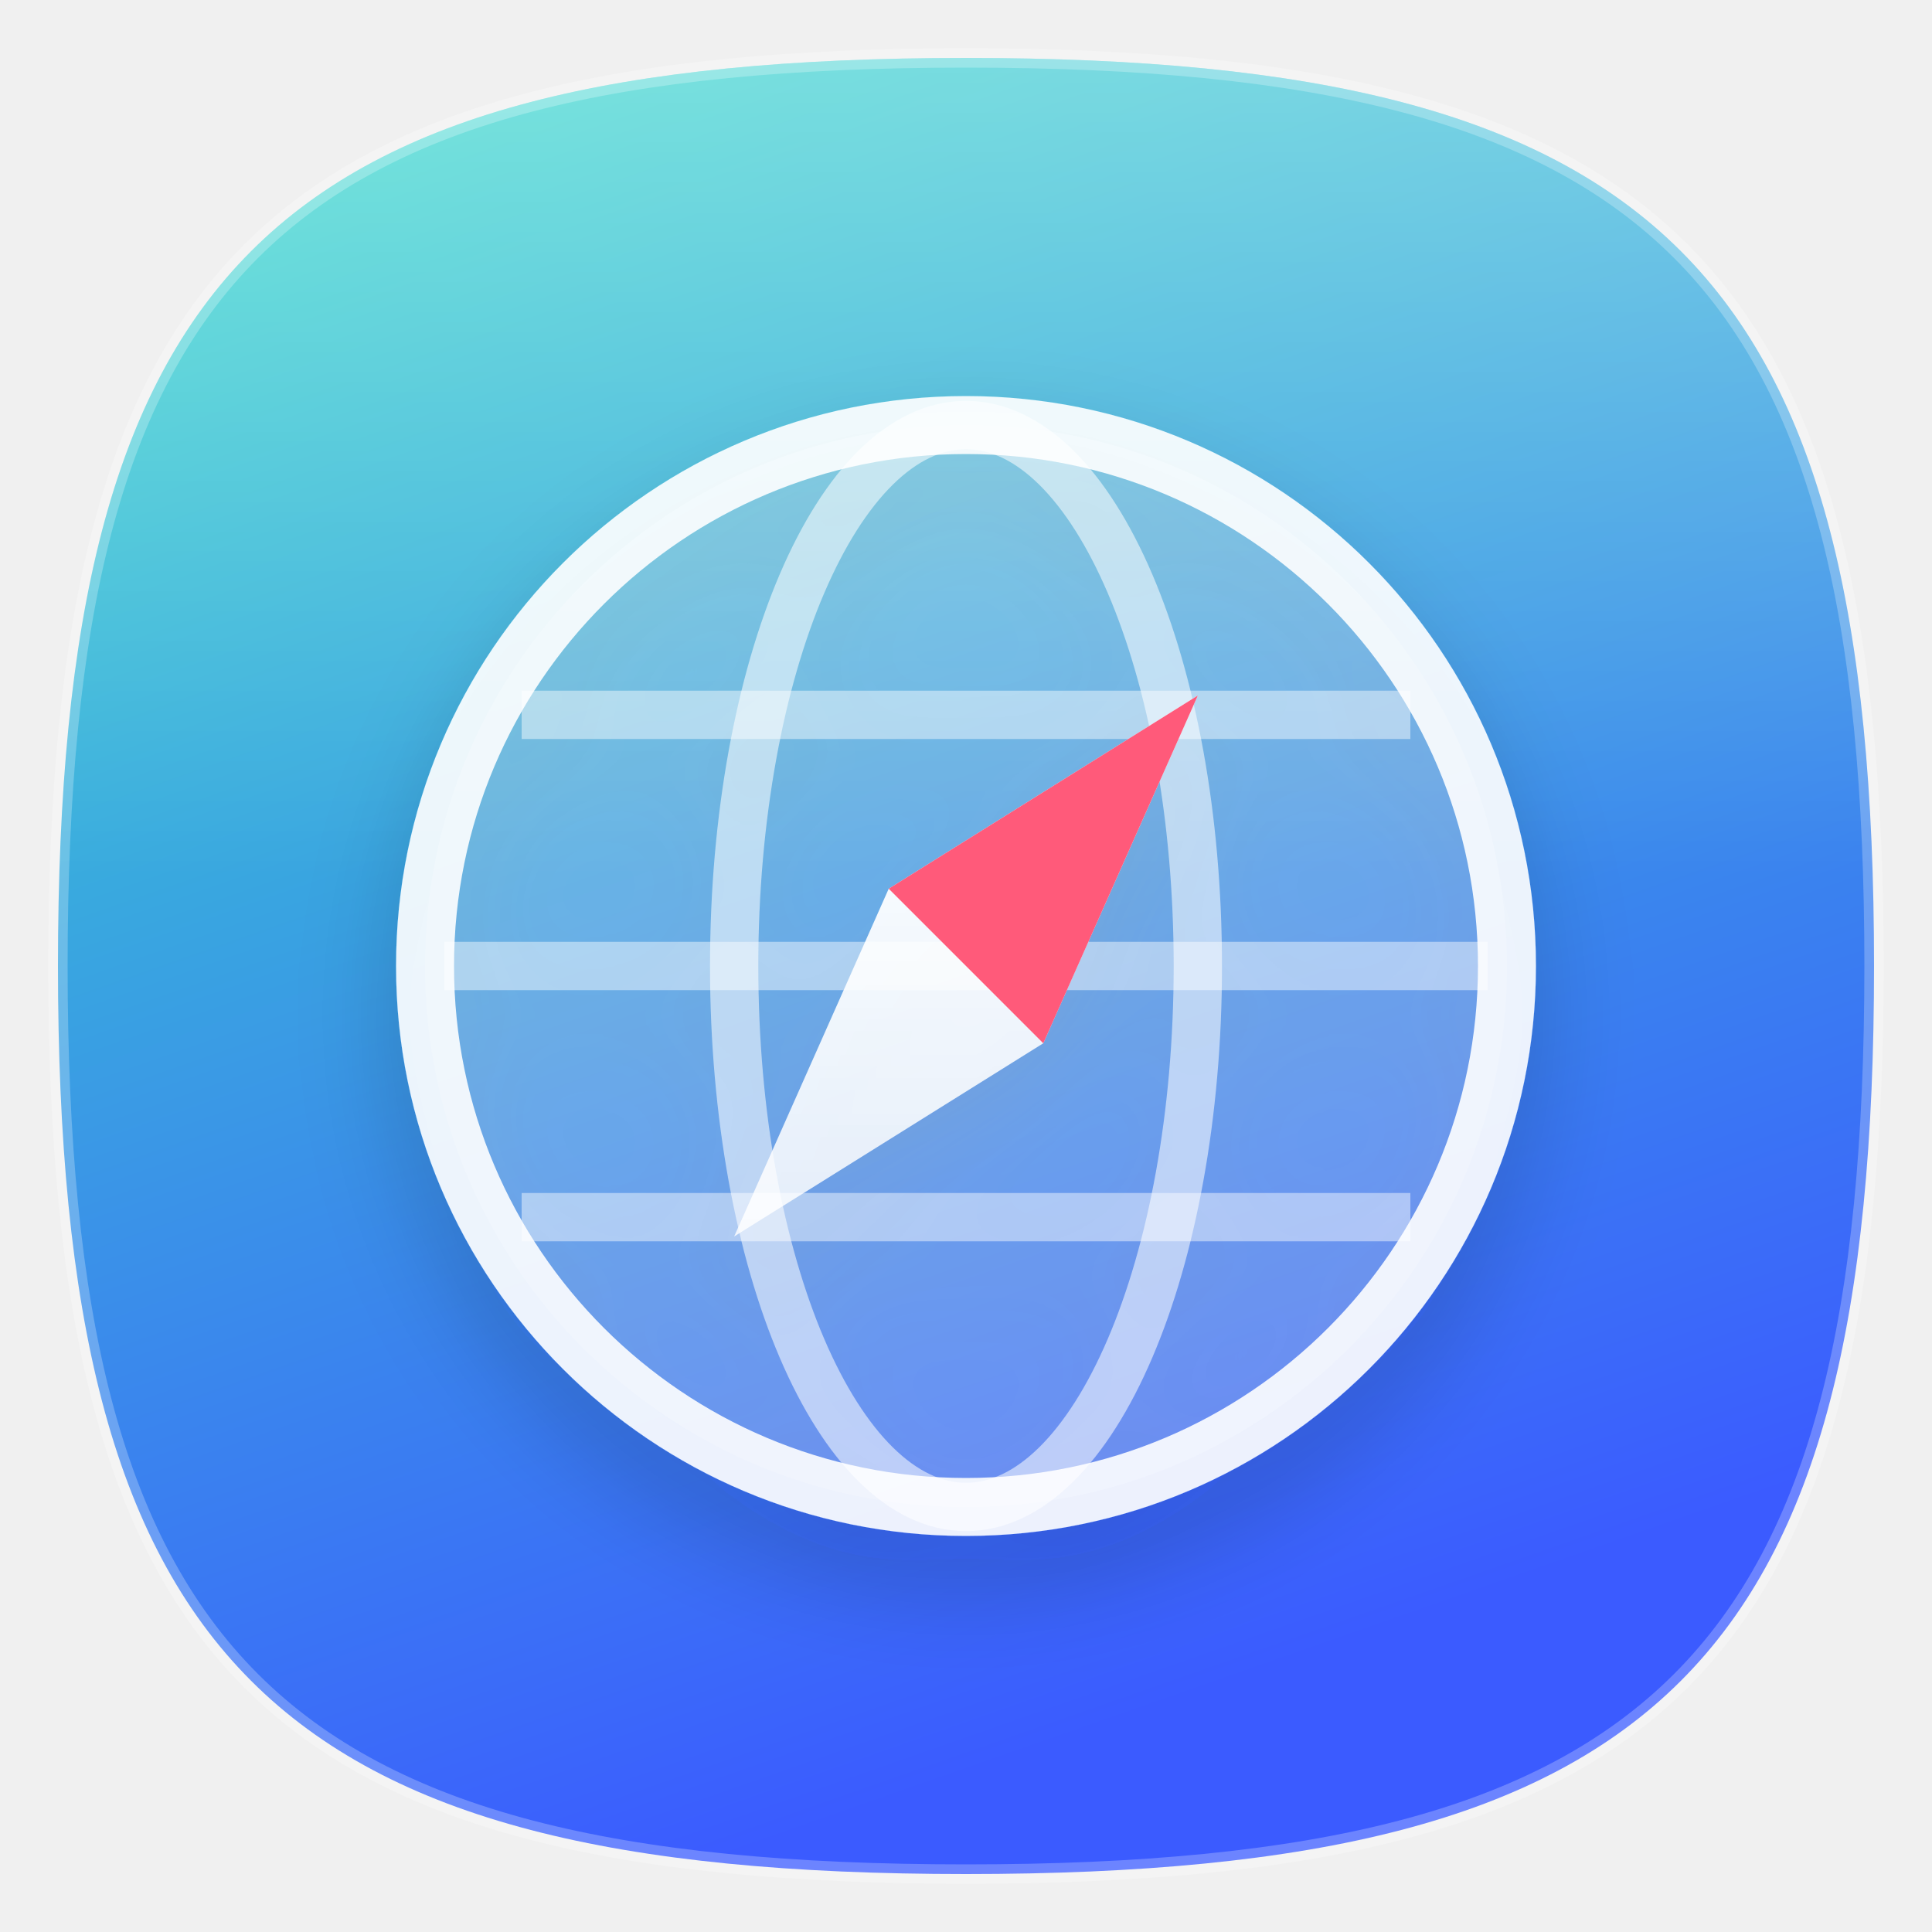
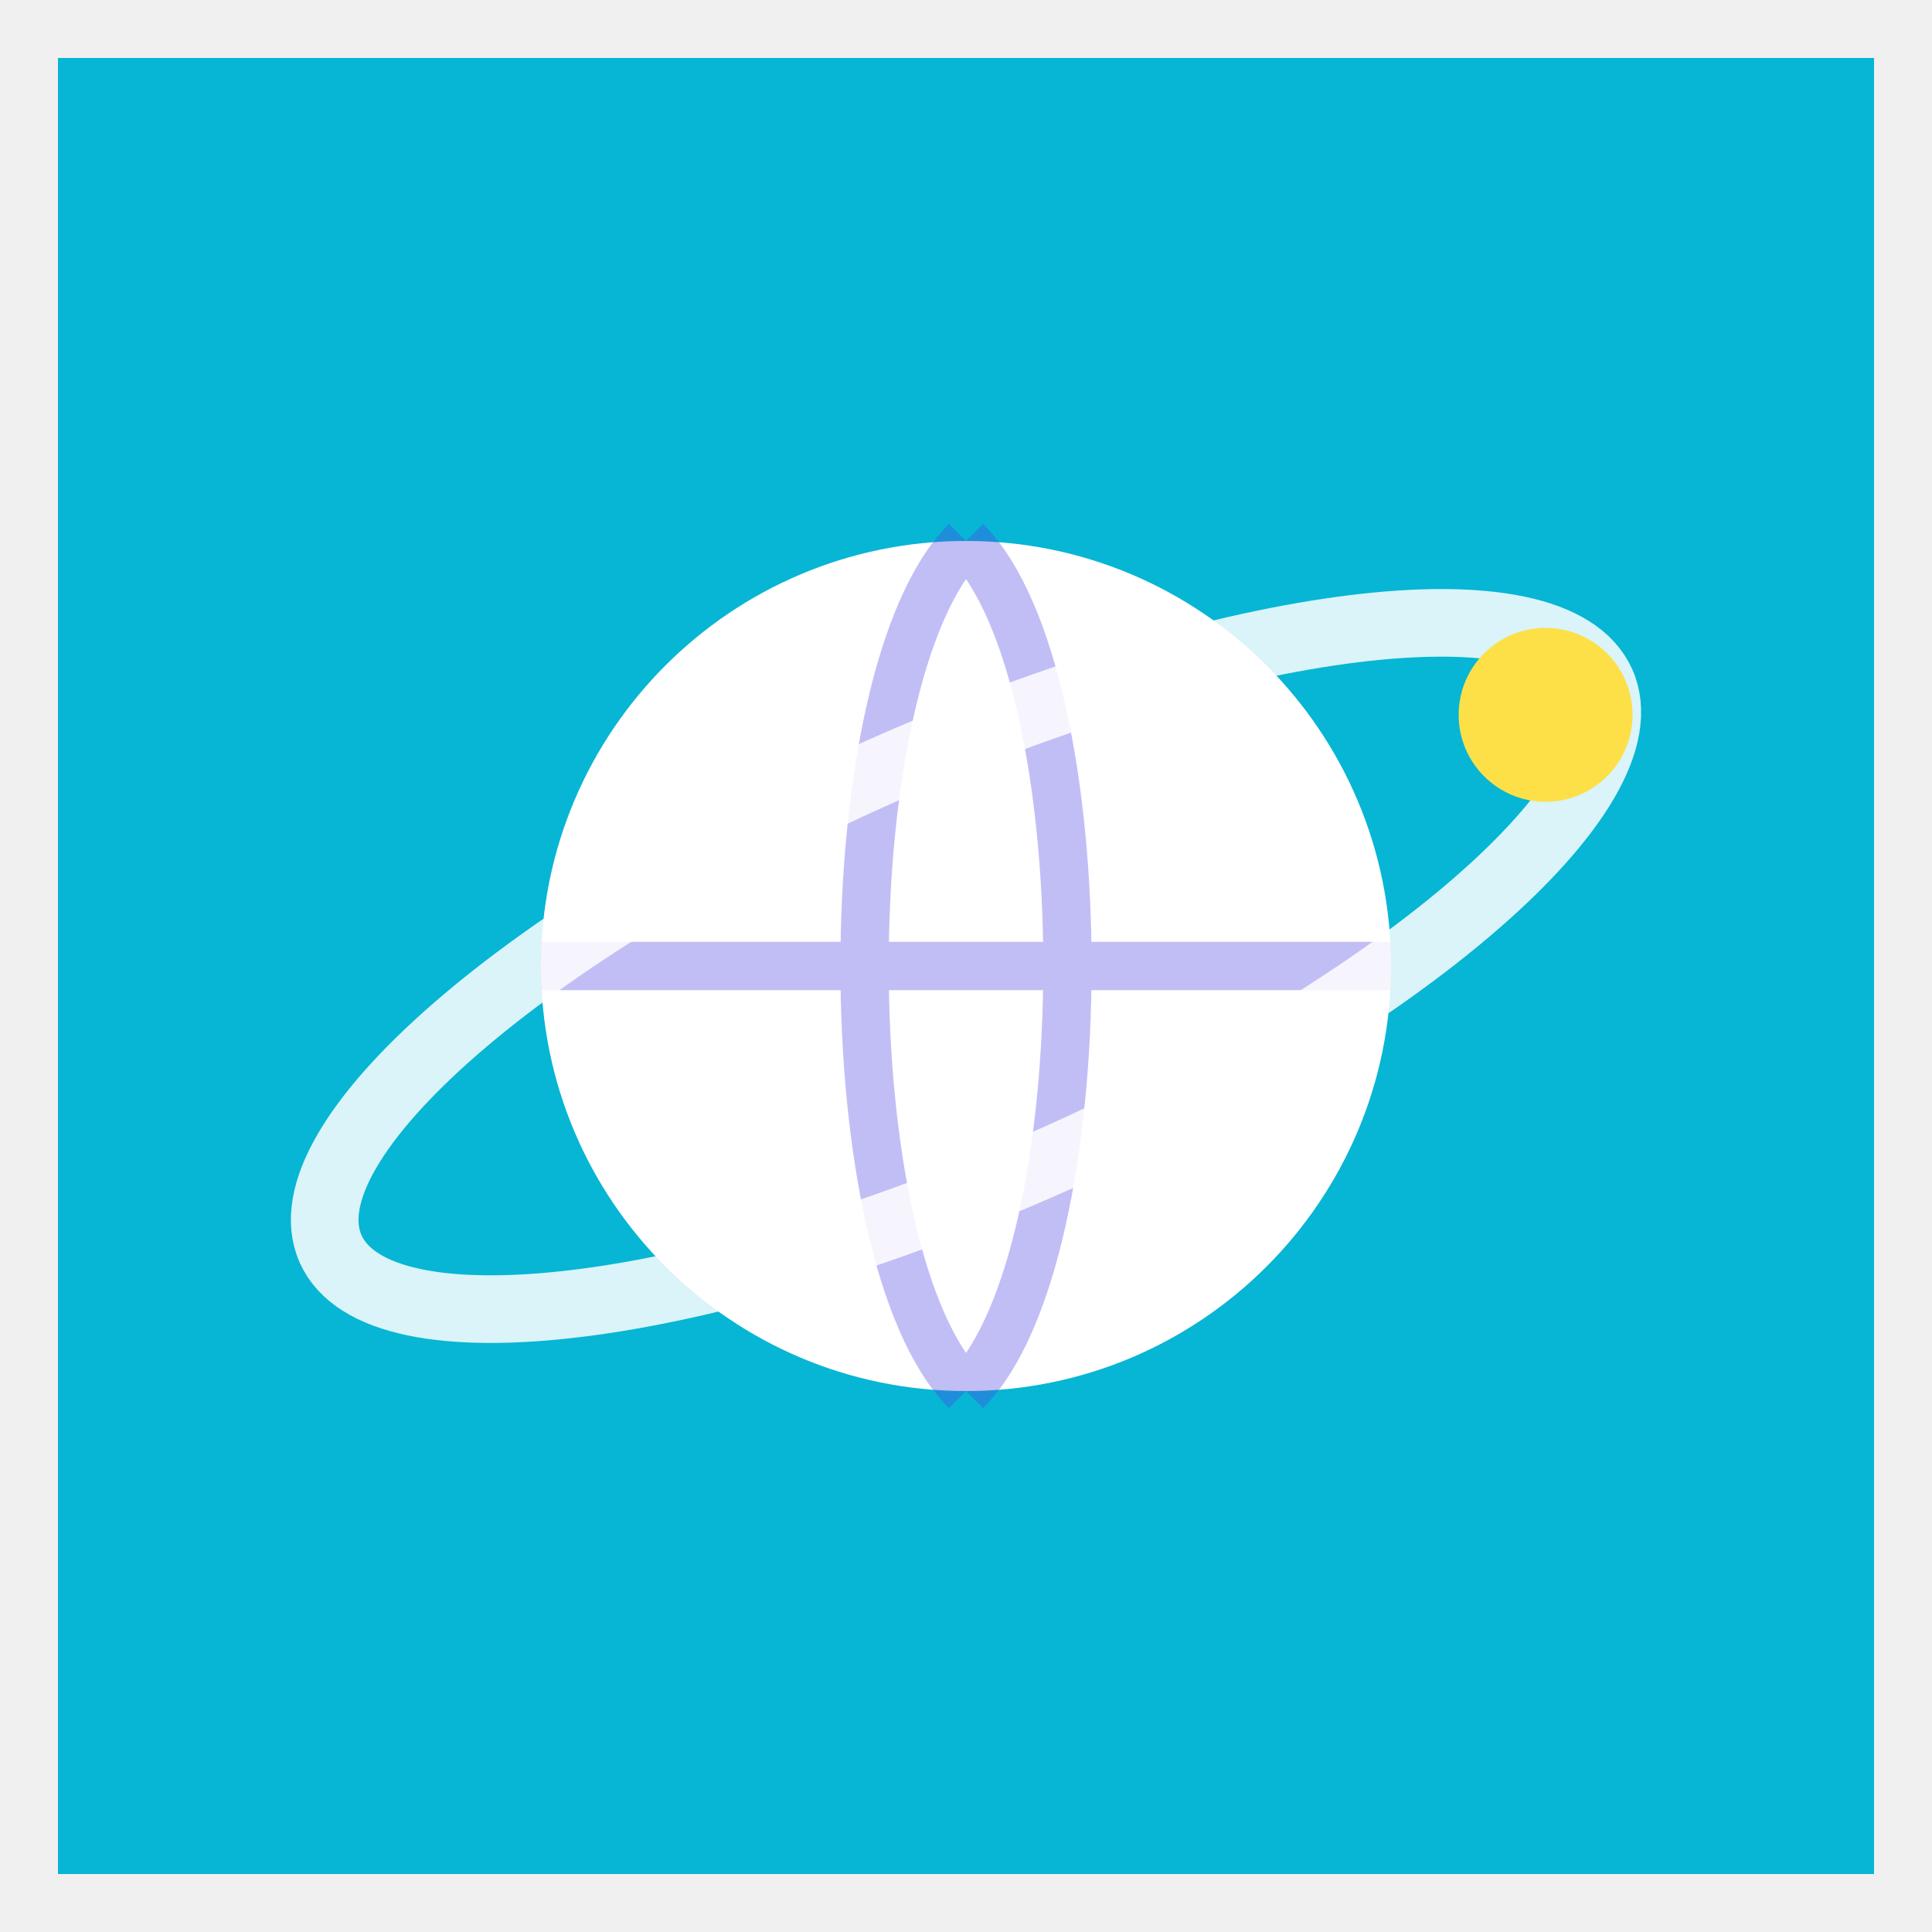
<svg xmlns="http://www.w3.org/2000/svg" viewBox="0 0 100 100" aria-hidden="true">
-   <defs>
-     <linearGradient id="i2b" x1="0" y1="0" x2="0.35" y2="1">
-       <stop offset="0" stop-color="#38e0c8" />
-       <stop offset="1" stop-color="#3b5bff" />
-     </linearGradient>
-     <linearGradient id="i2h" x1="0" y1="0" x2="0" y2="1">
-       <stop offset="0" stop-color="#fff" stop-opacity="0.32" />
-       <stop offset=".45" stop-color="#fff" stop-opacity="0" />
-     </linearGradient>
-     <linearGradient id="i2w" x1="0" y1="0" x2="0" y2="1">
-       <stop offset="0" stop-color="#fff" />
-       <stop offset="1" stop-color="#fff" stop-opacity=".82" />
-     </linearGradient>
-     <filter id="i2s" x="-20%" y="-20%" width="140%" height="140%">
-       <feDropShadow dx="0" dy="2.5" stdDeviation="2.5" flood-color="#0b1020" flood-opacity=".22" />
-     </filter>
-   </defs>
-   <path d="M50 3C86 3 97 14 97 50S86 97 50 97 3 86 3 50 14 3 50 3Z" fill="url(#i2b)" />
-   <path d="M50 3C86 3 97 14 97 50S86 97 50 97 3 86 3 50 14 3 50 3Z" fill="url(#i2h)" />
-   <path d="M50 3C86 3 97 14 97 50S86 97 50 97 3 86 3 50 14 3 50 3Z" fill="none" stroke="#fff" stroke-opacity=".25" stroke-width="1" />
-   <g filter="url(#i2s)">
-     <circle cx="50" cy="50" r="28" fill="#fff" fill-opacity=".22" />
-     <circle cx="50" cy="50" r="28" fill="none" stroke="#fff" stroke-opacity=".9" stroke-width="3" />
-     <ellipse cx="50" cy="50" rx="12" ry="28" fill="none" stroke="#fff" stroke-opacity=".55" stroke-width="2.5" />
-     <path d="M23 50h54M27 37h46M27 63h46" stroke="#fff" stroke-opacity=".45" stroke-width="2.5" />
-     <path d="M62 36 54 54 38 64 46 46Z" fill="url(#i2w)" />
-     <path d="M62 36 46 46 54 54Z" fill="#ff5a7a" />
+   <path d="M3 3H97V97H3Z" fill="#06B6D4" />
+   <g>
+     <circle cx="50" cy="50" r="22" fill="#fff" />
+     <path d="M28 50h44M50 28c-7 7-7 37 0 44M50 28c7 7 7 37 0 44" stroke="#4f46e5" stroke-opacity=".35" stroke-width="2.5" fill="none" />
+     <ellipse cx="50" cy="50" rx="36" ry="11" transform="rotate(-24 50 50)" fill="none" stroke="#fff" stroke-opacity=".85" stroke-width="3.5" />
+     <circle cx="80" cy="37" r="4.5" fill="#fde047" />
  </g>
</svg>
